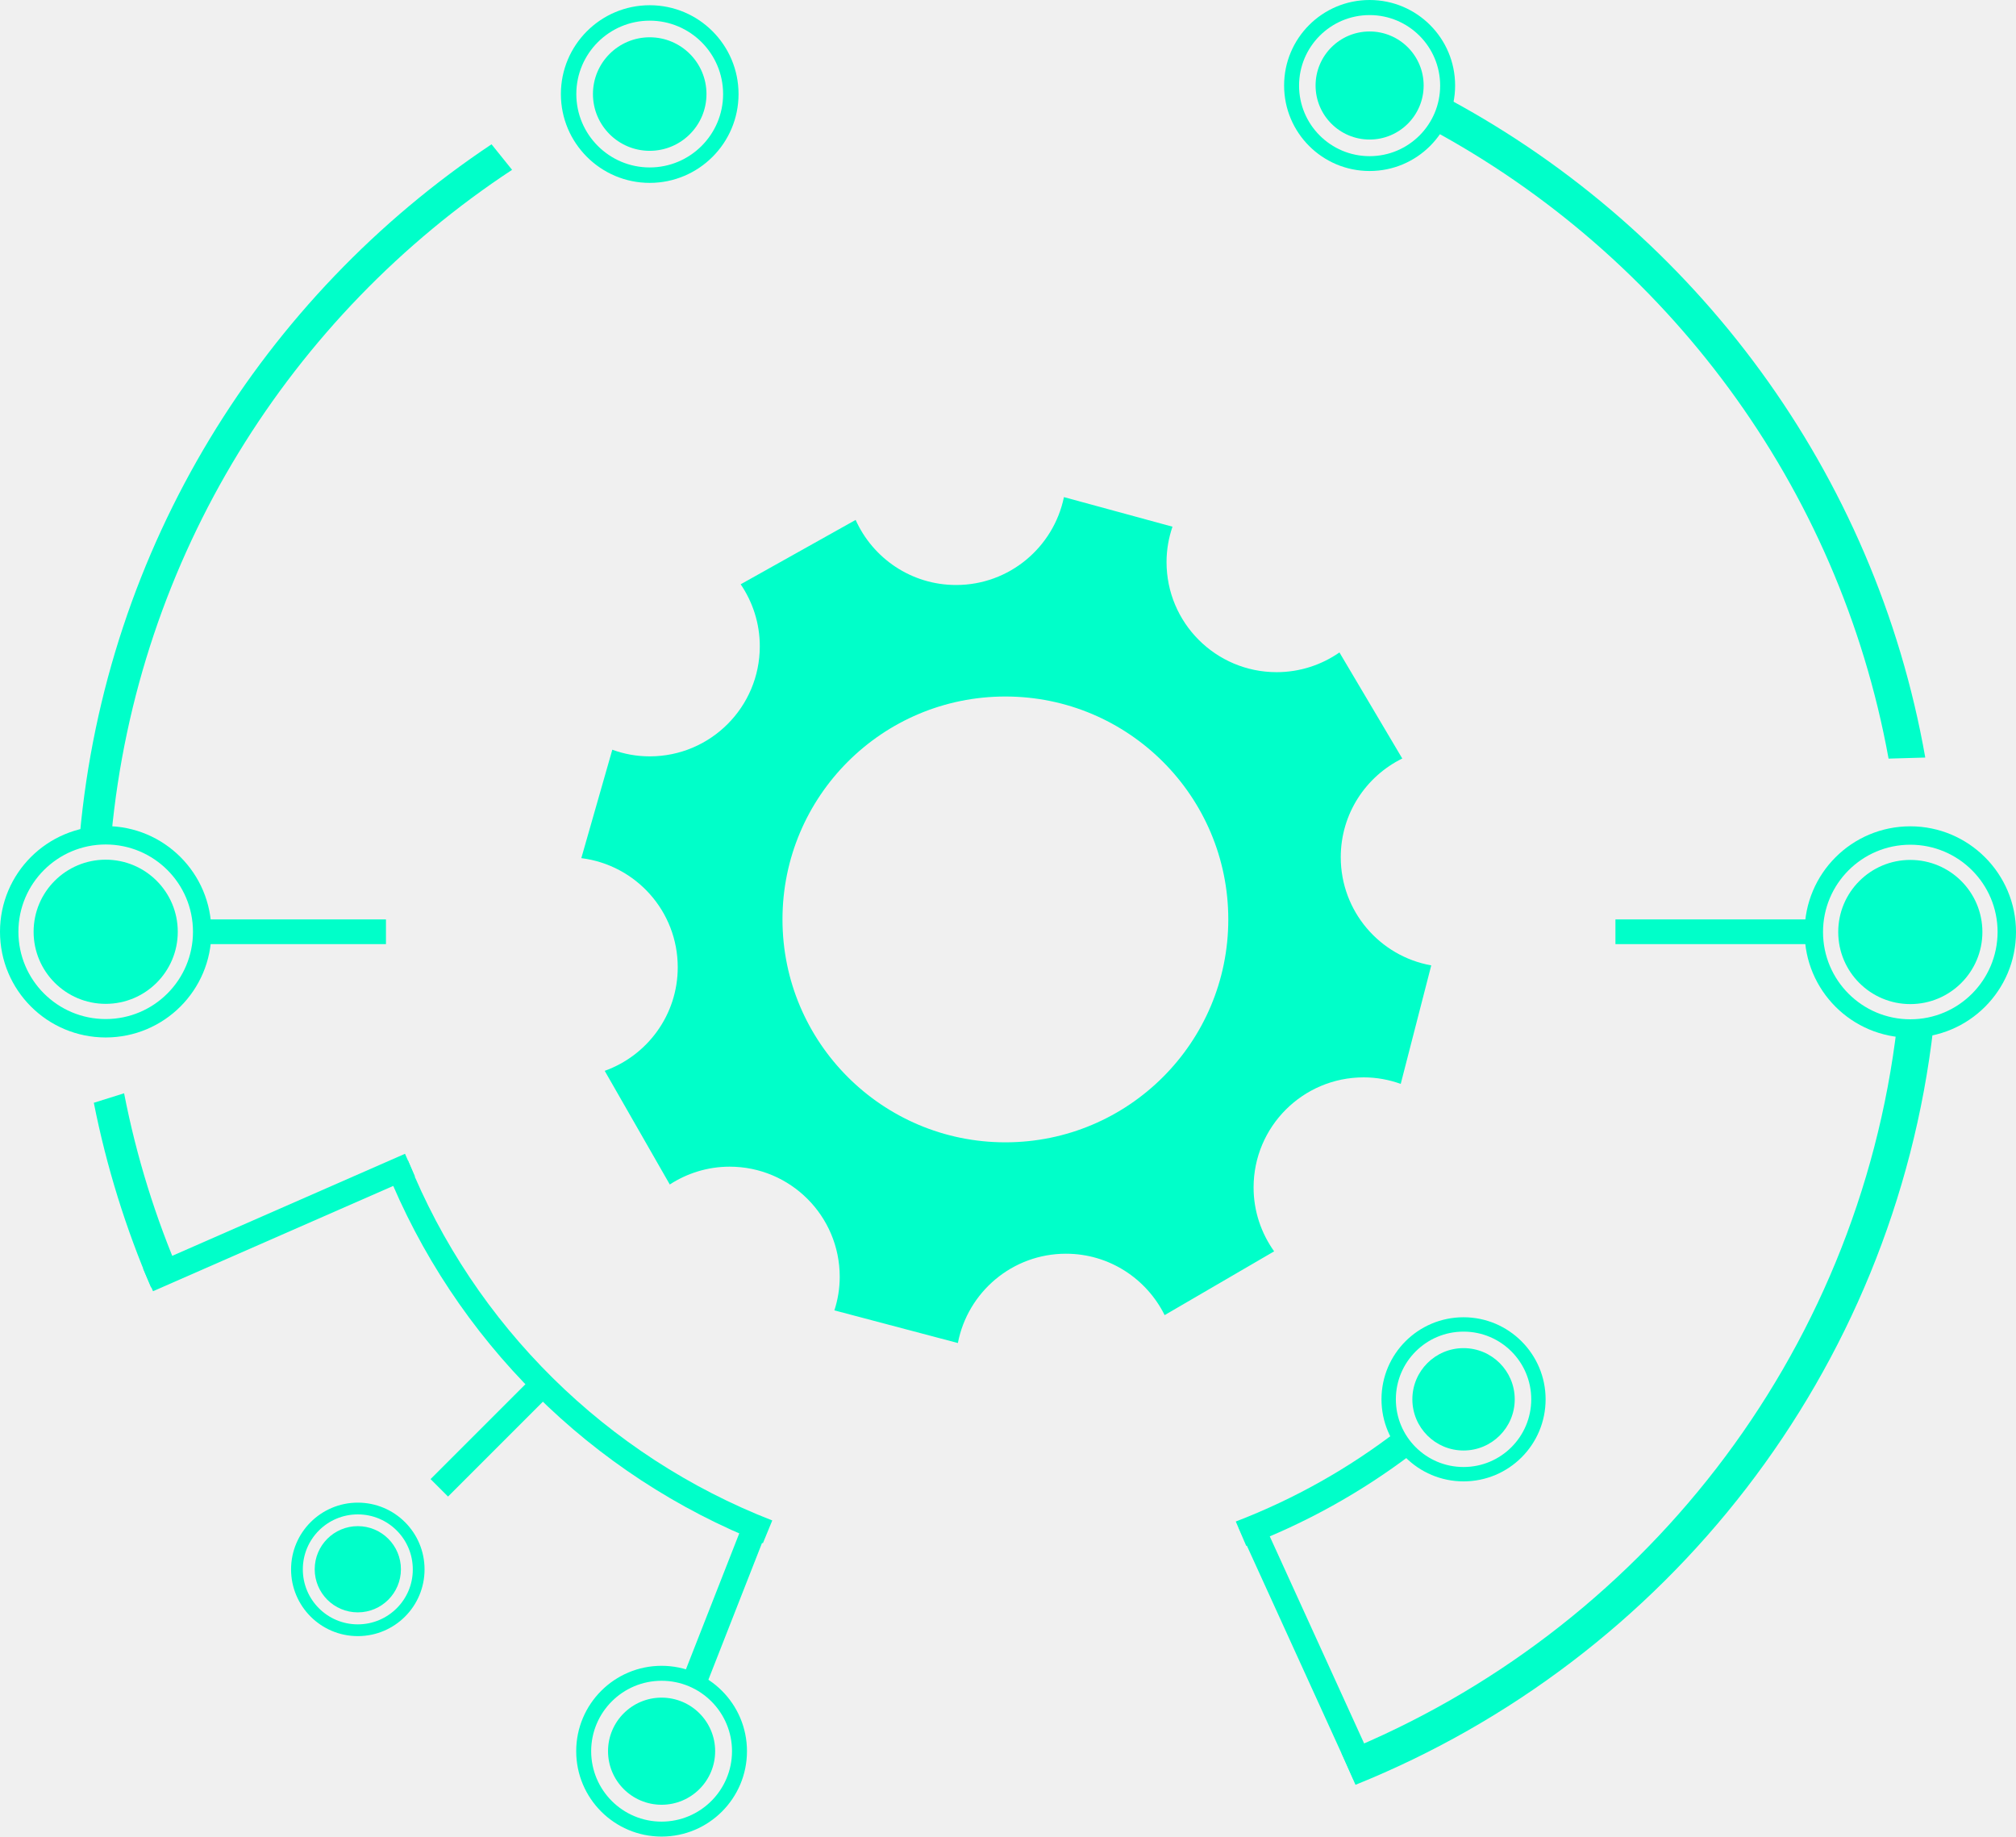
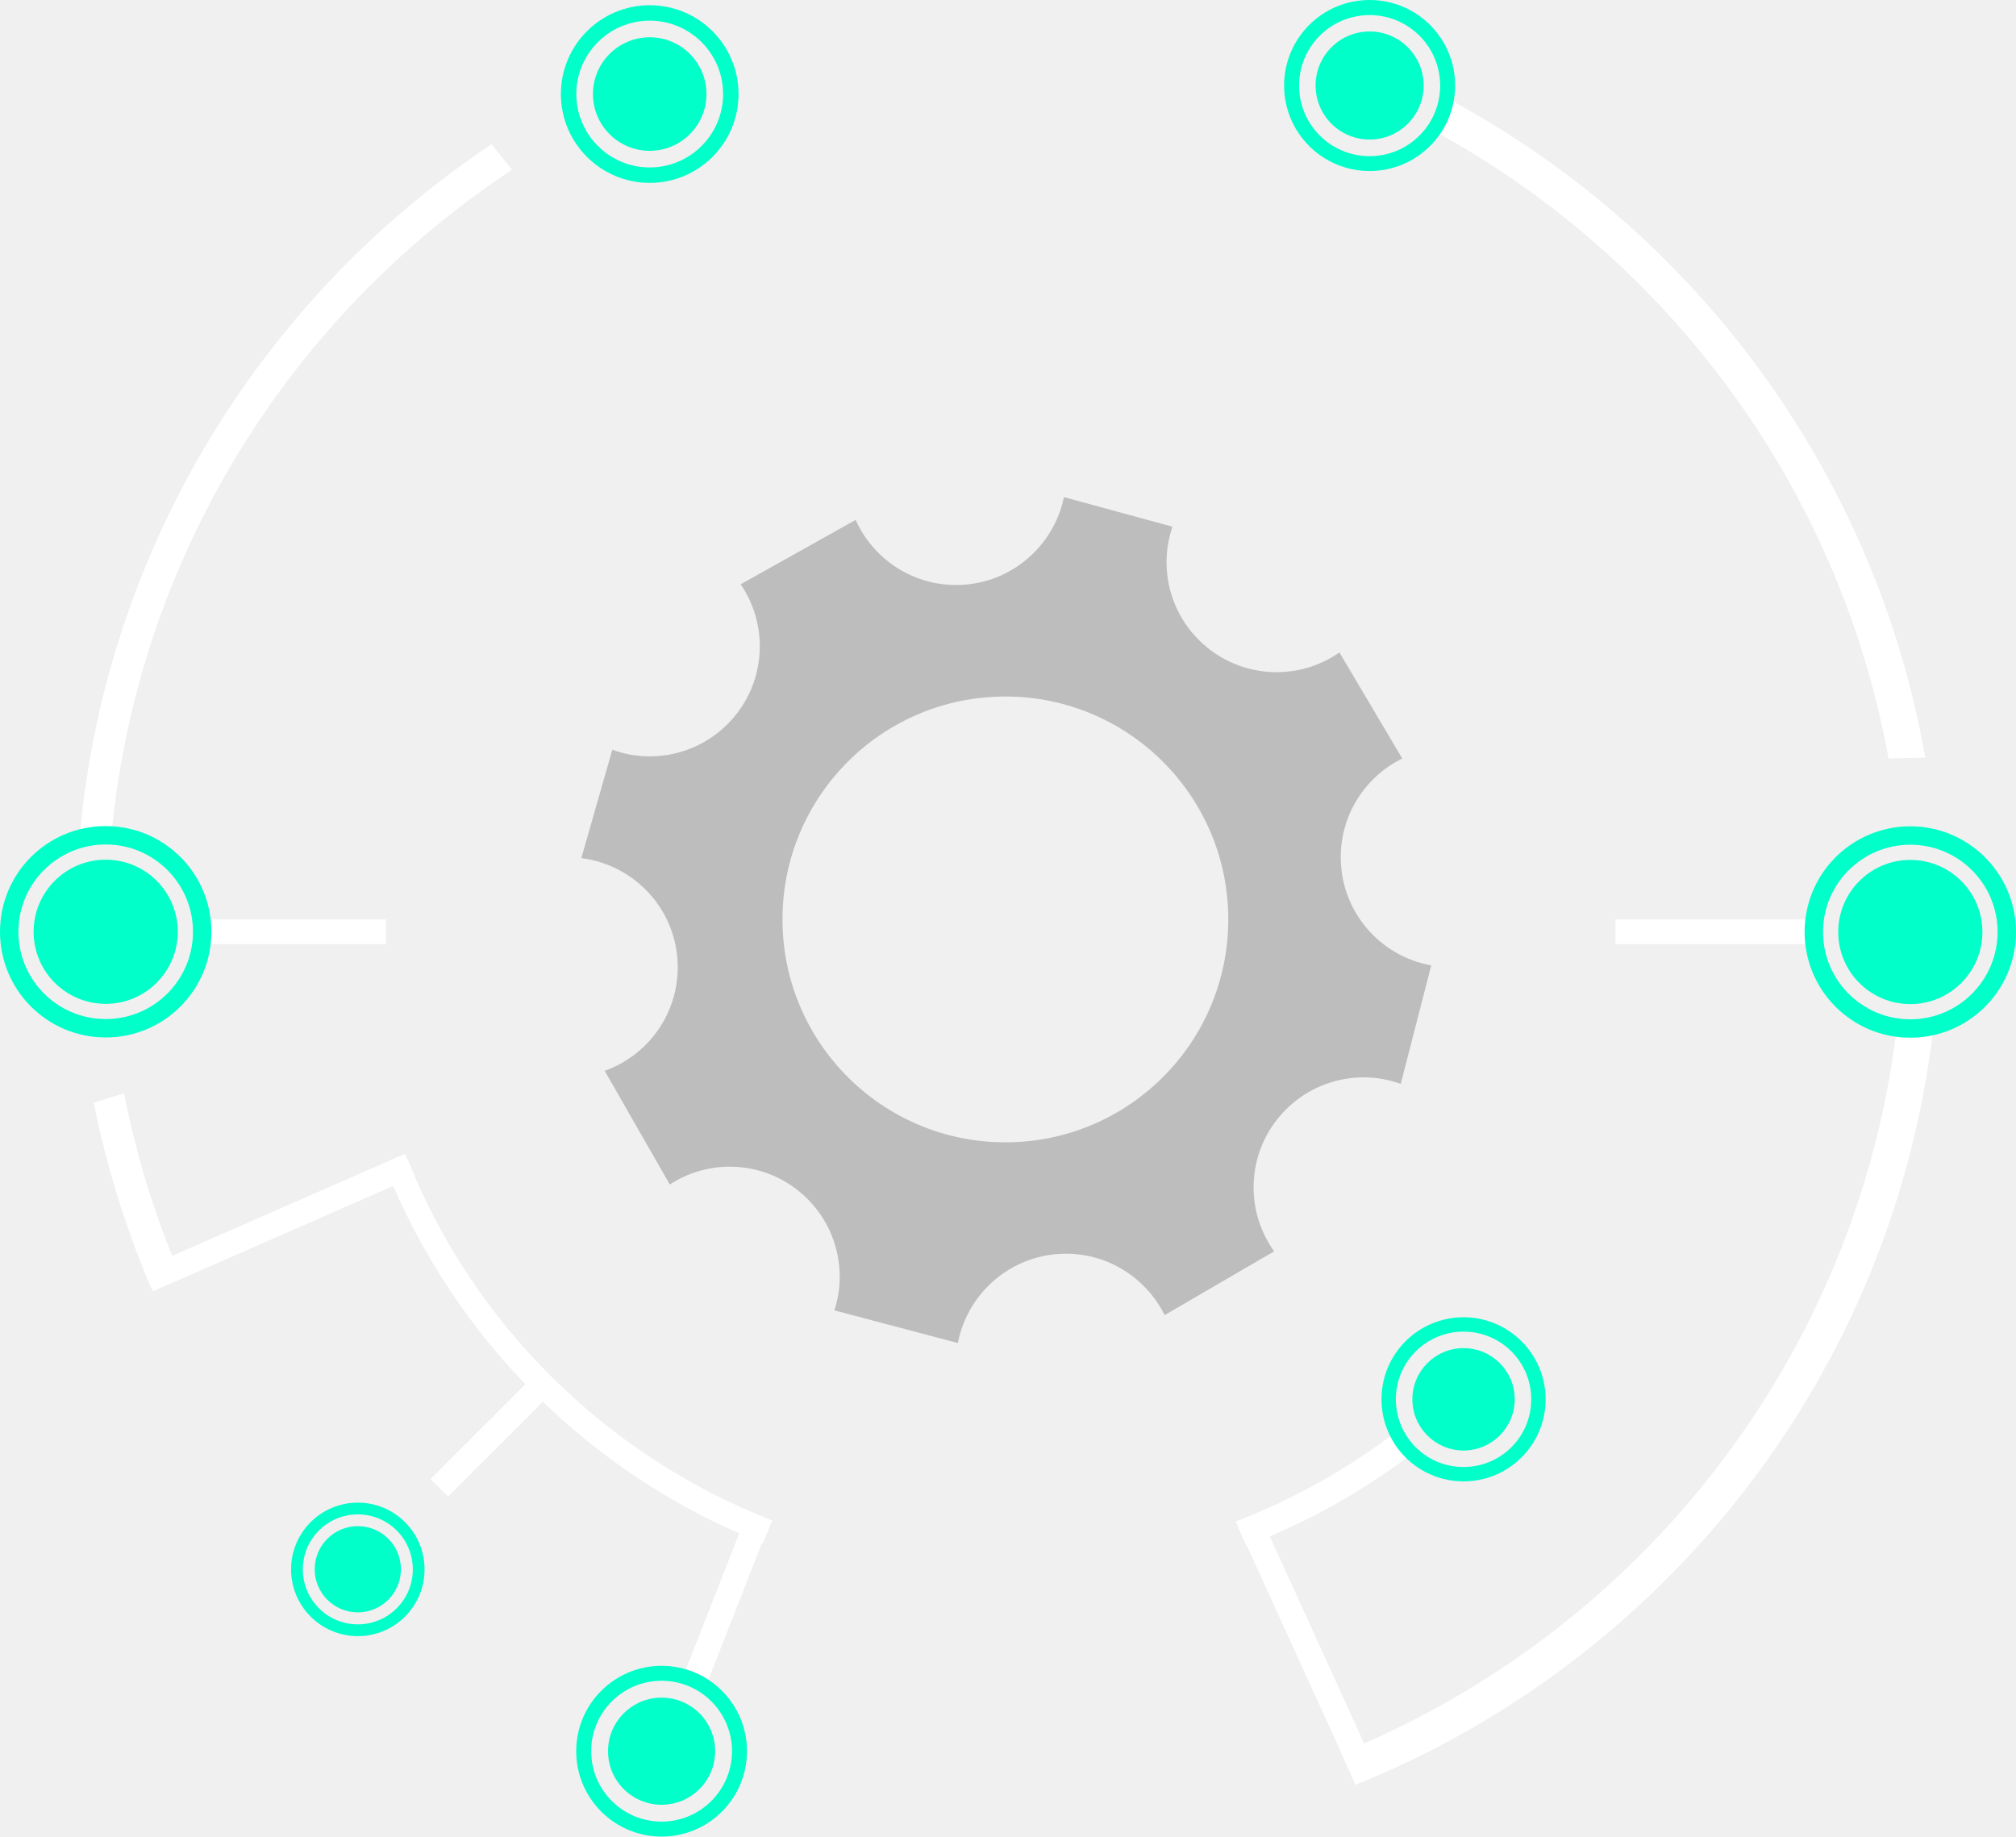
<svg xmlns="http://www.w3.org/2000/svg" version="1.1" id="Icon" x="0px" y="0px" viewBox="0 0 169.76 154.64" style="enable-background:new 0 0 169.76 154.64;" xml:space="preserve">
  <style type="text/css">
- 	.st0{fill:#00FFC9;}
+ 	.st0{fill:#FFFFFF;}
+ 	.st1{fill:#00FFC9;}
+ 	.st2{fill:#BDBDBD;}
</style>
  <g id="Outer_Circle">
    <path class="st0" d="M120.37,10.82c19.93,10.7,34.48,30.06,38.66,53.06l3.09-0.09c-4.23-24.01-19.35-44.25-40.1-55.43L120.37,10.82   z" />
    <path class="st0" d="M12.72,108.41l2.49-0.97c-2.11-4.88-3.72-10.03-4.76-15.38l-2.55,0.8C8.97,98.26,10.6,103.47,12.72,108.41z" />
    <path class="st0" d="M9.38,70.33c2.2-23.43,15.09-43.75,33.74-56.03l-1.73-2.15C22.16,24.97,8.92,46.05,6.72,70.33H9.38z" />
    <path class="st0" d="M159.74,86.38c-3.27,27.86-21.68,51.08-46.78,61.23l1.18,2.68c26.18-10.54,45.36-34.77,48.67-63.84   L159.74,86.38z" />
  </g>
  <g id="Inner_Circle">
    <path class="st0" d="M65.03,128.03c-13.94-5.42-25.09-16.43-30.67-30.3l-1.86,0.66c5.76,14.41,17.29,25.88,31.74,31.56   L65.03,128.03z" />
    <path class="st0" d="M117.74,120.43c-4.13,3.19-8.73,5.79-13.68,7.69l0.88,2.05c5.01-1.91,9.68-4.51,13.89-7.7L117.74,120.43z" />
  </g>
  <rect id="Left_Line" x="17.43" y="77.42" class="st0" width="15.07" height="2.08" />
  <rect id="Right_Line" x="136.03" y="77.42" class="st0" width="16.44" height="2.08" />
  <rect id="Left_Line_Connecting_Circles" x="11.45" y="101.9" transform="matrix(0.9159 -0.4015 0.4015 0.9159 -39.3501 18.0897)" class="st0" width="24.08" height="2.08" />
  <rect id="Line_for_8_O_x27_clock_Circles_1_" x="35.23" y="119.99" transform="matrix(0.7071 -0.7071 0.7071 0.7071 -73.5 64.6129)" class="st0" width="12.04" height="2.08" />
  <rect id="Line_for_7_O_x27_clock_Circles" x="53.83" y="134.32" transform="matrix(0.3651 -0.931 0.931 0.3651 -87.3394 142.6473)" class="st0" width="14.16" height="2.08" />
  <rect id="Right_Line_connecting_Circles" x="98.43" y="137.79" transform="matrix(-0.4147 -0.91 0.91 -0.4147 29.403 296.5705)" class="st0" width="23.29" height="2.08" />
  <g id="_x31_1_O_x27_clock_Circles">
-     <path class="st0" d="M54.71,0.44c-4.13,0-7.48,3.35-7.48,7.48c0,4.13,3.35,7.48,7.48,7.48s7.48-3.35,7.48-7.48   C62.19,3.79,58.84,0.44,54.71,0.44z M54.71,14.1c-3.41,0-6.18-2.77-6.18-6.18c0-3.41,2.77-6.18,6.18-6.18s6.18,2.77,6.18,6.18   C60.89,11.33,58.12,14.1,54.71,14.1z" />
-     <circle class="st0" cx="54.71" cy="7.92" r="4.78" />
+     <path class="st1" d="M54.71,0.44c-4.13,0-7.48,3.35-7.48,7.48c0,4.13,3.35,7.48,7.48,7.48s7.48-3.35,7.48-7.48   C62.19,3.79,58.84,0.44,54.71,0.44z M54.71,14.1c-3.41,0-6.18-2.77-6.18-6.18c0-3.41,2.77-6.18,6.18-6.18s6.18,2.77,6.18,6.18   C60.89,11.33,58.12,14.1,54.71,14.1z" />
+     <circle class="st1" cx="54.71" cy="7.92" r="4.78" />
  </g>
  <g id="_x39__O_x27_clock_Circles">
-     <path class="st0" d="M8.9,69.56c-4.92,0-8.9,3.98-8.9,8.9c0,4.92,3.98,8.9,8.9,8.9s8.9-3.98,8.9-8.9   C17.8,73.54,13.82,69.56,8.9,69.56z M8.9,85.81c-4.06,0-7.35-3.29-7.35-7.35c0-4.06,3.29-7.35,7.35-7.35s7.35,3.29,7.35,7.35   C16.25,82.52,12.96,85.81,8.9,85.81z" />
-     <circle class="st0" cx="8.9" cy="78.46" r="6.07" />
+     <path class="st1" d="M8.9,69.56c-4.92,0-8.9,3.98-8.9,8.9c0,4.92,3.98,8.9,8.9,8.9s8.9-3.98,8.9-8.9   C17.8,73.54,13.82,69.56,8.9,69.56z M8.9,85.81c-4.06,0-7.35-3.29-7.35-7.35c0-4.06,3.29-7.35,7.35-7.35s7.35,3.29,7.35,7.35   C16.25,82.52,12.96,85.81,8.9,85.81z" />
+     <circle class="st1" cx="8.9" cy="78.46" r="6.07" />
  </g>
  <g id="_x38__O_x27_clock_Circles">
-     <path class="st0" d="M30.13,126.53c-3.1,0-5.62,2.51-5.62,5.62c0,3.1,2.51,5.62,5.62,5.62s5.62-2.51,5.62-5.62   C35.75,129.04,33.23,126.53,30.13,126.53z M30.13,136.78c-2.56,0-4.63-2.07-4.63-4.63c0-2.56,2.07-4.63,4.63-4.63   s4.63,2.07,4.63,4.63C34.77,134.7,32.69,136.78,30.13,136.78z" />
-     <circle class="st0" cx="30.13" cy="132.14" r="3.63" />
+     <path class="st1" d="M30.13,126.53c-3.1,0-5.62,2.51-5.62,5.62c0,3.1,2.51,5.62,5.62,5.62s5.62-2.51,5.62-5.62   C35.75,129.04,33.23,126.53,30.13,126.53z M30.13,136.78c-2.56,0-4.63-2.07-4.63-4.63c0-2.56,2.07-4.63,4.63-4.63   s4.63,2.07,4.63,4.63C34.77,134.7,32.69,136.78,30.13,136.78z" />
+     <circle class="st1" cx="30.13" cy="132.14" r="3.63" />
  </g>
  <g id="_x37__O_x27_clock_Circles">
-     <path class="st0" d="M55.71,140.27c-3.97,0-7.19,3.22-7.19,7.19c0,3.97,3.22,7.19,7.19,7.19s7.19-3.22,7.19-7.19   C62.9,143.49,59.68,140.27,55.71,140.27z M55.71,153.39c-3.28,0-5.93-2.66-5.93-5.93c0-3.28,2.66-5.93,5.93-5.93   c3.28,0,5.93,2.66,5.93,5.93C61.64,150.73,58.98,153.39,55.71,153.39z" />
-     <circle class="st0" cx="55.71" cy="147.46" r="4.51" />
+     <path class="st1" d="M55.71,140.27c-3.97,0-7.19,3.22-7.19,7.19c0,3.97,3.22,7.19,7.19,7.19s7.19-3.22,7.19-7.19   C62.9,143.49,59.68,140.27,55.71,140.27z M55.71,153.39c-3.28,0-5.93-2.66-5.93-5.93c0-3.28,2.66-5.93,5.93-5.93   c3.28,0,5.93,2.66,5.93,5.93C61.64,150.73,58.98,153.39,55.71,153.39z" />
+     <circle class="st1" cx="55.71" cy="147.46" r="4.51" />
  </g>
  <g id="_x35__O_x27_clock_Circles">
-     <path class="st0" d="M123.24,110.92c-3.82,0-6.91,3.09-6.91,6.91c0,3.82,3.09,6.91,6.91,6.91c3.82,0,6.91-3.09,6.91-6.91   C130.15,114.02,127.05,110.92,123.24,110.92z M123.24,123.53c-3.15,0-5.7-2.55-5.7-5.7c0-3.15,2.55-5.7,5.7-5.7s5.7,2.55,5.7,5.7   C128.94,120.98,126.39,123.53,123.24,123.53z" />
-     <circle class="st0" cx="123.24" cy="117.83" r="4.31" />
+     <path class="st1" d="M123.24,110.92c-3.82,0-6.91,3.09-6.91,6.91c0,3.82,3.09,6.91,6.91,6.91c3.82,0,6.91-3.09,6.91-6.91   C130.15,114.02,127.05,110.92,123.24,110.92z M123.24,123.53c-3.15,0-5.7-2.55-5.7-5.7c0-3.15,2.55-5.7,5.7-5.7s5.7,2.55,5.7,5.7   C128.94,120.98,126.39,123.53,123.24,123.53z" />
+     <circle class="st1" cx="123.24" cy="117.83" r="4.31" />
  </g>
  <g id="_x33__O_x27_clock_Circles">
-     <path class="st0" d="M160.86,69.58c-4.92,0-8.9,3.98-8.9,8.9c0,4.92,3.98,8.9,8.9,8.9s8.9-3.98,8.9-8.9   C169.76,73.57,165.77,69.58,160.86,69.58z M160.86,85.83c-4.06,0-7.35-3.29-7.35-7.35c0-4.06,3.29-7.35,7.35-7.35   s7.35,3.29,7.35,7.35C168.2,82.54,164.92,85.83,160.86,85.83z" />
-     <circle class="st0" cx="160.86" cy="78.48" r="6.07" />
+     <path class="st1" d="M160.86,69.58c-4.92,0-8.9,3.98-8.9,8.9c0,4.92,3.98,8.9,8.9,8.9s8.9-3.98,8.9-8.9   C169.76,73.57,165.77,69.58,160.86,69.58z M160.86,85.83c-4.06,0-7.35-3.29-7.35-7.35c0-4.06,3.29-7.35,7.35-7.35   s7.35,3.29,7.35,7.35C168.2,82.54,164.92,85.83,160.86,85.83z" />
+     <circle class="st1" cx="160.86" cy="78.48" r="6.07" />
  </g>
  <g id="_x31__O_x27_clock_Circles">
-     <path class="st0" d="M115.33,0c-3.98,0-7.2,3.22-7.2,7.2c0,3.98,3.22,7.2,7.2,7.2c3.98,0,7.2-3.22,7.2-7.2   C122.53,3.22,119.31,0,115.33,0z M115.33,13.15c-3.28,0-5.94-2.66-5.94-5.94c0-3.28,2.66-5.94,5.94-5.94   c3.28,0,5.94,2.66,5.94,5.94C121.27,10.49,118.61,13.15,115.33,13.15z" />
-     <circle class="st0" cx="115.33" cy="7.2" r="4.55" />
+     <path class="st1" d="M115.33,0c-3.98,0-7.2,3.22-7.2,7.2c0,3.98,3.22,7.2,7.2,7.2c3.98,0,7.2-3.22,7.2-7.2   C122.53,3.22,119.31,0,115.33,0z M115.33,13.15c-3.28,0-5.94-2.66-5.94-5.94c0-3.28,2.66-5.94,5.94-5.94   c3.28,0,5.94,2.66,5.94,5.94C121.27,10.49,118.61,13.15,115.33,13.15z" />
+     <circle class="st1" cx="115.33" cy="7.2" r="4.55" />
  </g>
-   <path id="Gear" class="st0" d="M112.9,72.18c0-3.65,2.11-6.8,5.18-8.31l-5.29-8.93c-1.5,1.04-3.32,1.66-5.29,1.66  c-5.12,0-9.27-4.15-9.27-9.27c0-1.04,0.18-2.04,0.5-2.98l-9.14-2.49c-0.87,4.22-4.6,7.4-9.08,7.4c-3.77,0-7.01-2.25-8.46-5.48  l-9.68,5.42c1.01,1.49,1.61,3.28,1.61,5.22c0,5.12-4.15,9.27-9.27,9.27c-1.11,0-2.17-0.2-3.15-0.56l-2.61,9.13  c4.58,0.57,8.12,4.46,8.12,9.19c0,4.02-2.57,7.44-6.15,8.72l5.48,9.57c1.45-0.94,3.18-1.5,5.04-1.5c5.12,0,9.27,4.15,9.27,9.27  c0,0.99-0.16,1.94-0.45,2.83l10.4,2.75c0.82-4.28,4.58-7.52,9.1-7.52c3.65,0,6.79,2.11,8.31,5.17l9.22-5.37  c-1.08-1.52-1.73-3.37-1.73-5.38c0-5.12,4.15-9.27,9.27-9.27c1.1,0,2.15,0.2,3.12,0.55l2.57-9.98  C116.19,80.52,112.9,76.74,112.9,72.18z M84.66,96.19c-10.36,0-18.77-8.4-18.77-18.77s8.4-18.77,18.77-18.77  c10.36,0,18.77,8.4,18.77,18.77S95.02,96.19,84.66,96.19z" />
+   <path id="Gear" class="st2" d="M112.9,72.18c0-3.65,2.11-6.8,5.18-8.31l-5.29-8.93c-1.5,1.04-3.32,1.66-5.29,1.66  c-5.12,0-9.27-4.15-9.27-9.27c0-1.04,0.18-2.04,0.5-2.98l-9.14-2.49c-0.87,4.22-4.6,7.4-9.08,7.4c-3.77,0-7.01-2.25-8.46-5.48  l-9.68,5.42c1.01,1.49,1.61,3.28,1.61,5.22c0,5.12-4.15,9.27-9.27,9.27c-1.11,0-2.17-0.2-3.15-0.56l-2.61,9.13  c4.58,0.57,8.12,4.46,8.12,9.19c0,4.02-2.57,7.44-6.15,8.72l5.48,9.57c1.45-0.94,3.18-1.5,5.04-1.5c5.12,0,9.27,4.15,9.27,9.27  c0,0.99-0.16,1.94-0.45,2.83l10.4,2.75c0.82-4.28,4.58-7.52,9.1-7.52c3.65,0,6.79,2.11,8.31,5.17l9.22-5.37  c-1.08-1.52-1.73-3.37-1.73-5.38c0-5.12,4.15-9.27,9.27-9.27c1.1,0,2.15,0.2,3.12,0.55l2.57-9.98  C116.19,80.52,112.9,76.74,112.9,72.18z M84.66,96.19c-10.36,0-18.77-8.4-18.77-18.77s8.4-18.77,18.77-18.77  c10.36,0,18.77,8.4,18.77,18.77S95.02,96.19,84.66,96.19z" />
</svg>
